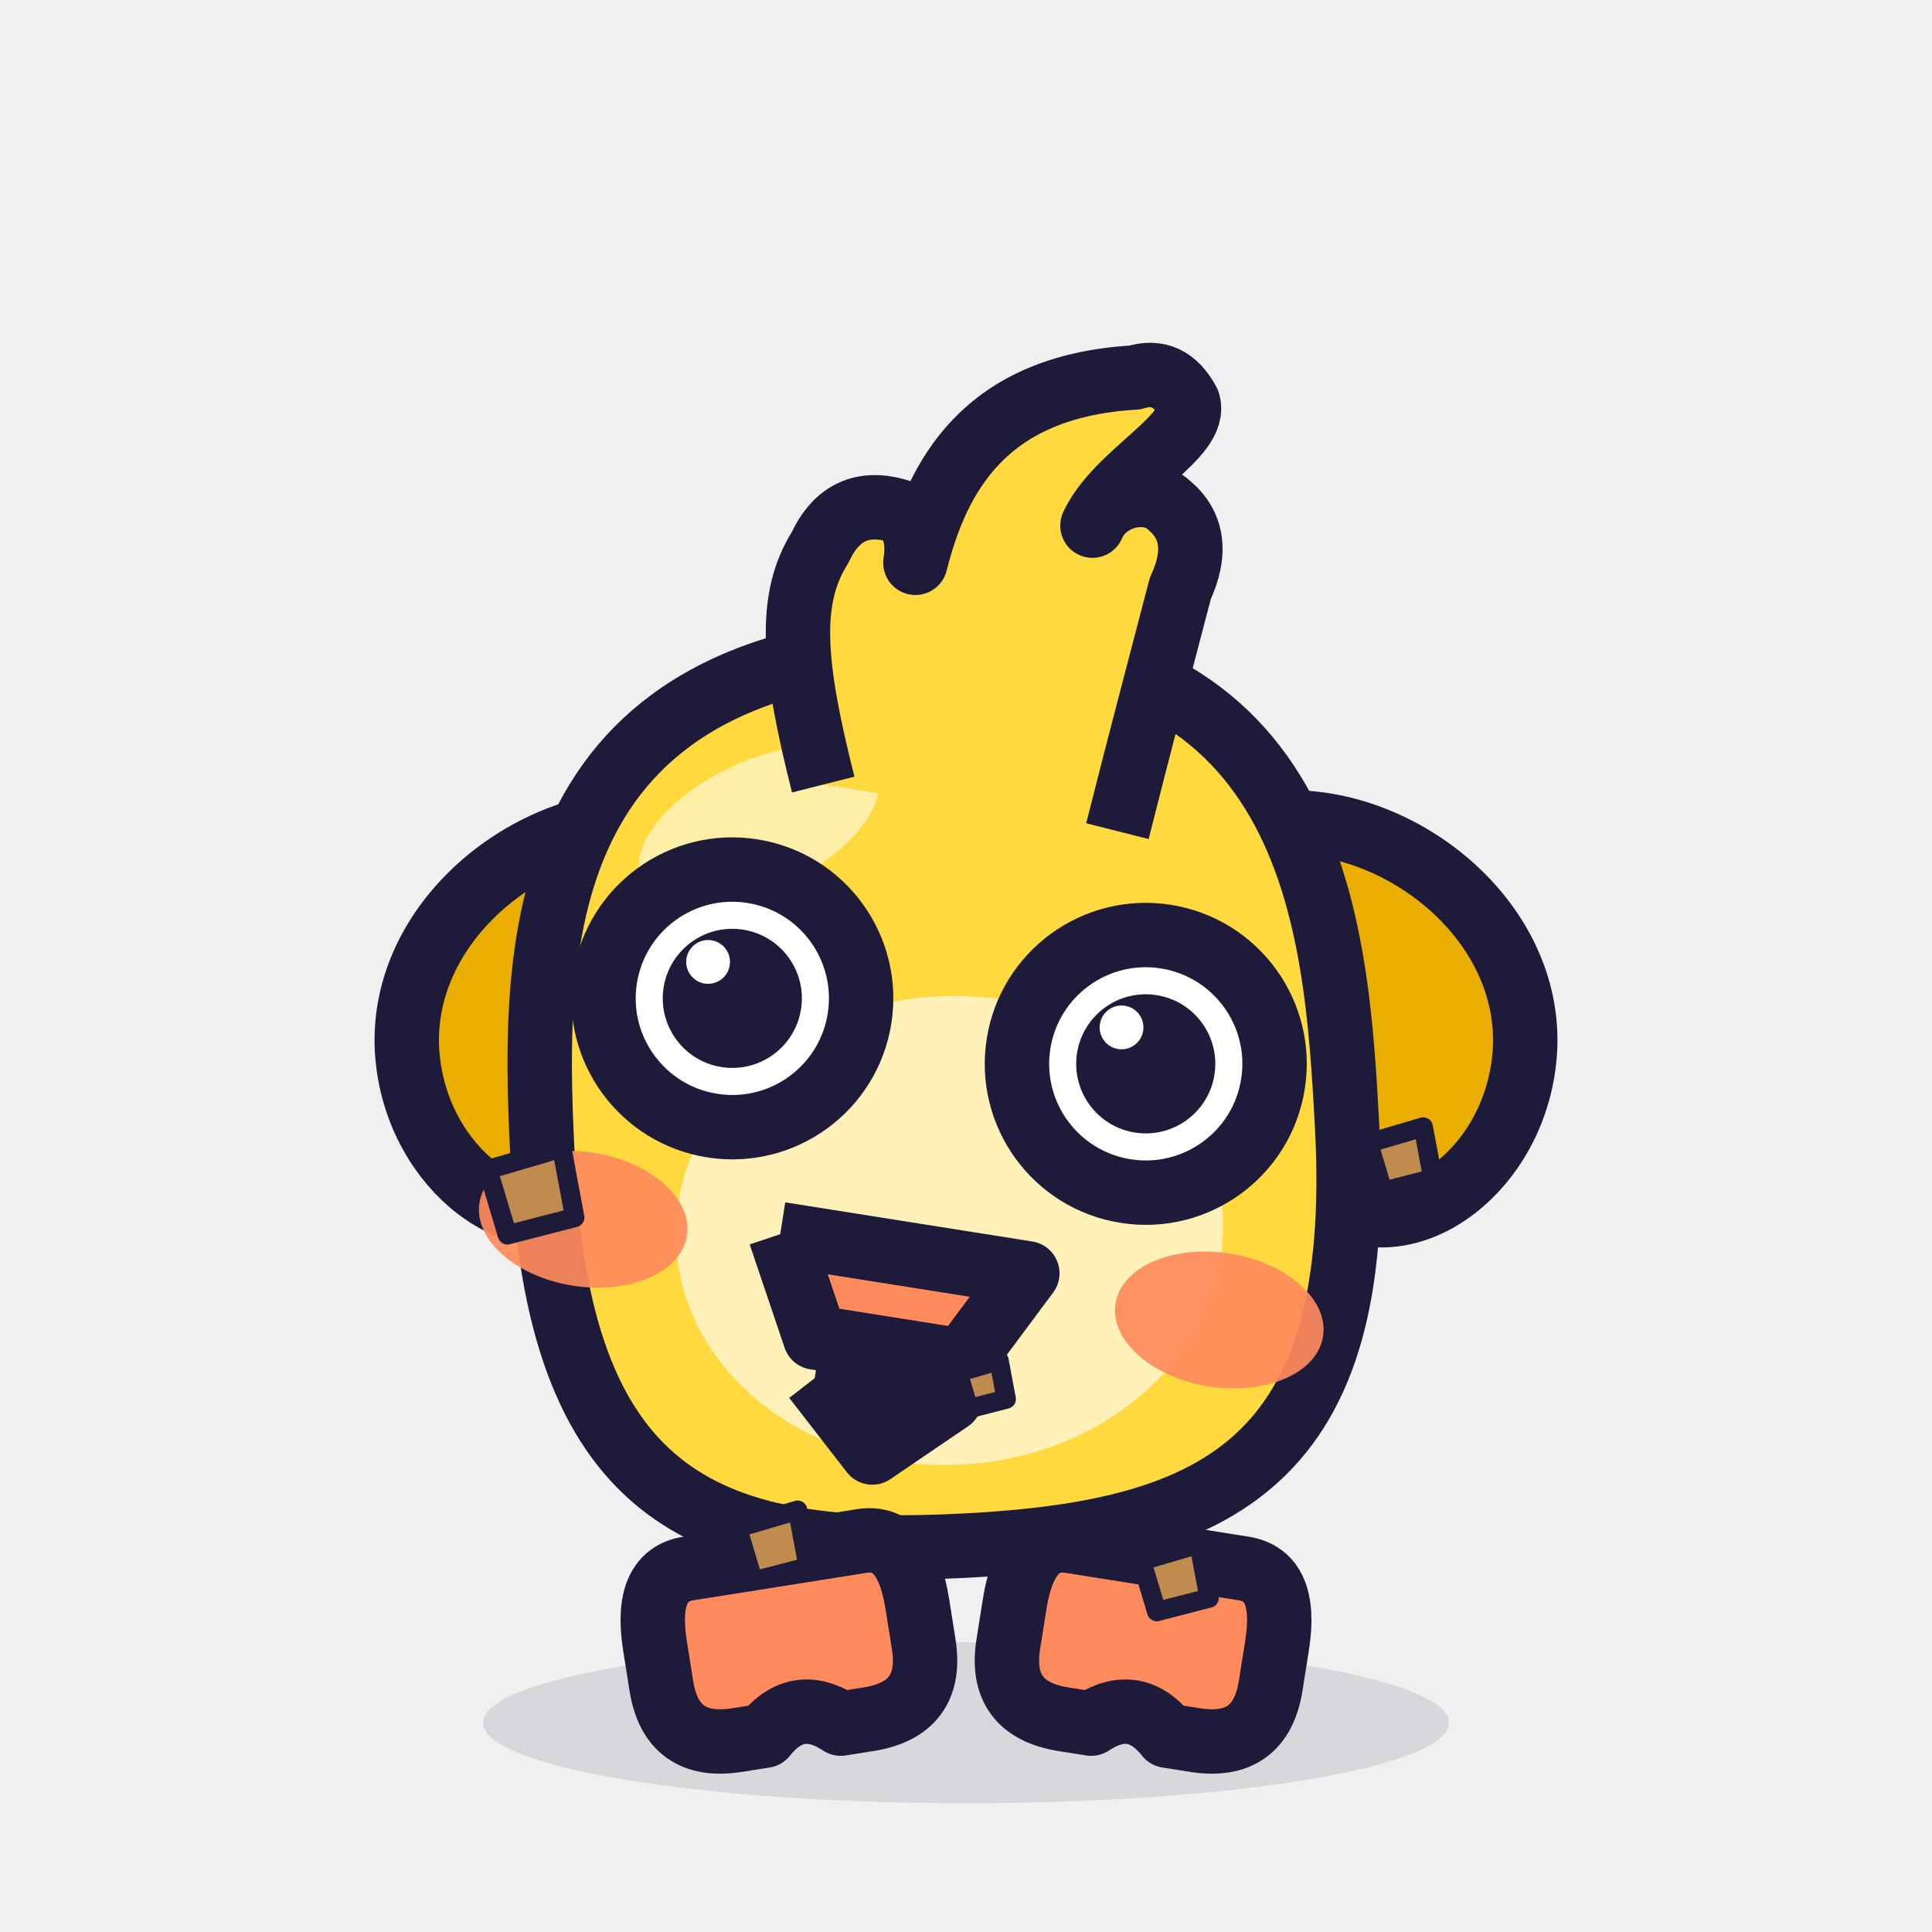
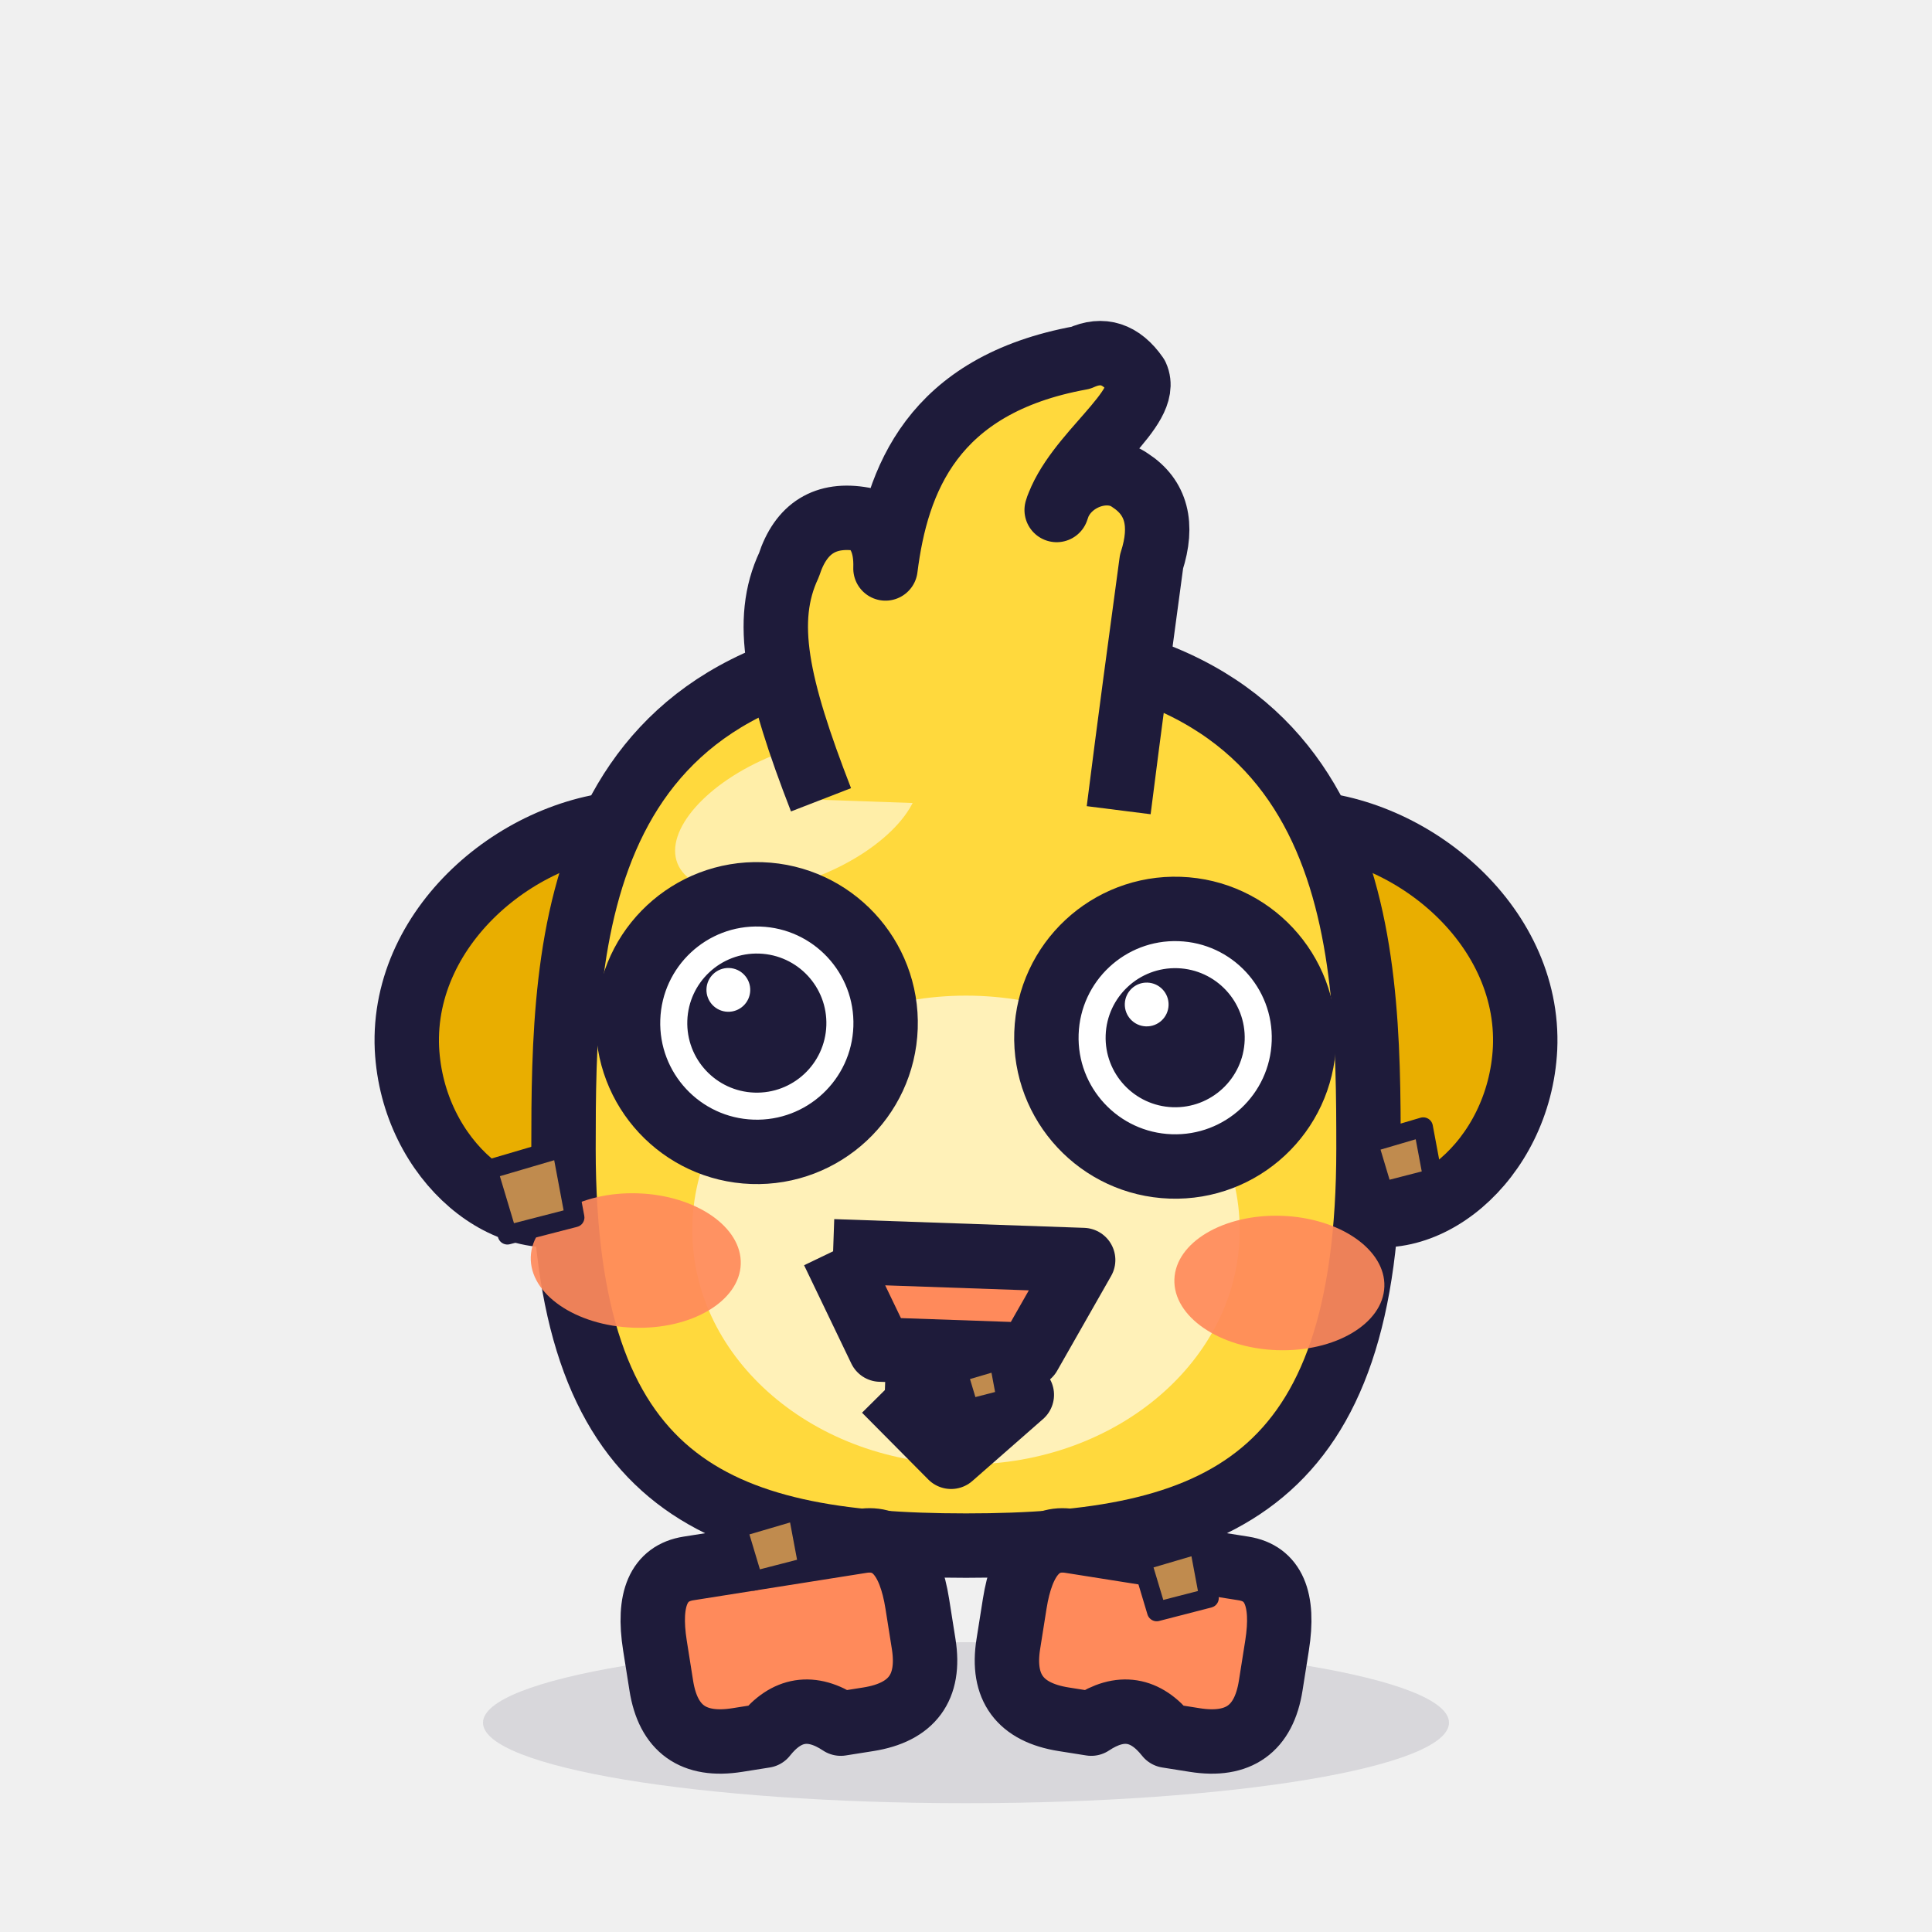
<svg xmlns="http://www.w3.org/2000/svg" viewBox="0 0 240 240" width="240" height="240" role="img" aria-label="Pip v2 B Bolt · fledgling · eating 4">
  <g id="shadow">
    <ellipse cx="120" cy="214" rx="60" ry="10" fill="#1E1B3A" opacity="0.12" />
  </g>
  <g id="tail" opacity="0" />
  <g id="wing_l" fill="#E9AE00" stroke="#1E1B3A" stroke-width="8" stroke-linejoin="round">
    <path d="M 9.1 -26 C -5.25 -26 -20.65 -13.52 -19.95 2.08 C -19.25 16.12 -7 26 2.45 21.84 C 9.8 17.68 10.85 -7.8 9.1 -26 Z" transform="translate(70.5 128.16)" />
  </g>
  <g id="wing_r" fill="#E9AE00" stroke="#1E1B3A" stroke-width="8" stroke-linejoin="round">
    <path d="M 9.1 -26 C -5.25 -26 -20.65 -13.52 -19.95 2.08 C -19.25 16.12 -7 26 2.45 21.84 C 9.8 17.68 10.85 -7.8 9.1 -26 Z" transform="translate(169.5 128.16)translate(0 -18.2)scale(-1 1)translate(0 18.2)" />
  </g>
-   <g id="body" transform="translate(120 192)rotate(-3)translate(-120 -192)">
+   <g id="body">
    <path d="M 120 80 C 169.5 80 170 116.96 170 142.72 C 170 184.16 151.5 192 120 192 C 88.5 192 70 184.16 70 142.72 C 70 116.96 70.5 80 120 80 Z" fill="#FFD93D" stroke="#1E1B3A" stroke-width="8" />
  </g>
-   <g id="belly" transform="translate(120 192)rotate(-3)translate(-120 -192)">
+   <g id="belly">
    <ellipse cx="120" cy="152.8" rx="34" ry="29.12" fill="#FFF1B8" />
  </g>
-   <g id="highlight" transform="translate(120 192)rotate(-3)translate(-120 -192)">
+   <g id="highlight">
    <ellipse cx="99" cy="101.28" rx="16" ry="8" fill="#FFFFFF" opacity="0.55" transform="rotate(-22 99 101.28)" />
  </g>
  <g id="shell_bottom" opacity="0" />
  <g id="feet" fill="#FF8A5B" stroke="#1E1B3A" stroke-width="8" stroke-linejoin="round">
    <g id="foot_l">
      <path d="M -10.89 -11 Q -16.5 -11 -16.5 -2.2 L -16.5 2.86 Q -16.5 11 -8.25 11 L -4.78 11 Q 0 6.6 4.78 11 L 8.25 11 Q 16.5 11 16.5 2.86 L 16.5 -2.2 Q 16.5 -11 10.89 -11 Z" transform="translate(98 204)translate(0 0)rotate(-9)scale(-1 1)translate(0 0)" />
    </g>
    <g id="foot_r">
      <path d="M -10.89 -11 Q -16.5 -11 -16.5 -2.2 L -16.5 2.86 Q -16.5 11 -8.25 11 L -4.78 11 Q 0 6.6 4.78 11 L 8.25 11 Q 16.5 11 16.5 2.86 L 16.5 -2.2 Q 16.5 -11 10.89 -11 Z" transform="translate(142 204)translate(0 0)rotate(9)translate(0 0)" />
    </g>
  </g>
-   <g transform="translate(120 192)rotate(-3)translate(-120 -192)">
-     <g transform="translate(120 128)rotate(12)translate(-120 -128)">
+   <g>
+     <g transform="translate(120 128)rotate(2)translate(-120 -128)">
      <g id="head_tuft">
        <path d="M -19 10 C -25 -4 -27 -12 -24 -19 Q -22 -26 -15 -25 C -13 -24 -12 -22 -12 -19 C -11 -30 -7 -42 11.33 -46 Q 15.33 -48 18.33 -44 C 20.33 -40 11 -34 9 -27 C 10 -31 15 -33 18 -31 Q 23 -28 21 -21 C 20 -11 19 -1 18 10" transform="translate(120 90)" fill="#FFD93D" stroke="#1E1B3A" stroke-width="8" stroke-linejoin="round" />
      </g>
    </g>
  </g>
-   <g transform="translate(120 192)rotate(-3)translate(-120 -192)">
-     <g transform="translate(120 128)rotate(12)translate(-120 -128)">
+   <g>
+     <g transform="translate(120 128)rotate(2)translate(-120 -128)">
      <g id="head" transform="translate(0 6)">
        <g id="cheek_l">
          <ellipse cx="80" cy="152" rx="13.05" ry="8.35" fill="#FF8A5B" opacity="0.92" />
        </g>
        <g id="cheek_r">
          <ellipse cx="160" cy="152" rx="13.05" ry="8.35" fill="#FF8A5B" opacity="0.92" />
        </g>
        <g id="brow_l" fill="none" stroke="#1E1B3A" stroke-width="6.5" stroke-linecap="round" />
        <g id="brow_r" fill="none" stroke="#1E1B3A" stroke-width="6.5" stroke-linecap="round" />
        <g id="eye_l" data-eye="l" transform="translate(94 122)">
          <g id="open" opacity="1">
            <circle cx="0" cy="0" r="16" fill="#FFFFFF" stroke="#1E1B3A" stroke-width="8" />
            <circle cx="0" cy="0" r="8.64" fill="#1E1B3A" />
            <circle cx="-3.68" cy="-4" r="2.72" fill="#FFFFFF" />
          </g>
          <g id="closed" opacity="0">
            <path d="M -13.12 1.92 Q 0 -13.44 13.12 1.92" fill="none" stroke="#1E1B3A" stroke-width="8" stroke-linecap="round" />
          </g>
          <g id="happy" opacity="0">
            <path d="M -13.12 6.72 Q 0 -29.12 13.12 6.72" fill="none" stroke="#1E1B3A" stroke-width="9" stroke-linecap="round" />
          </g>
          <g id="sleepy" opacity="0">
            <path d="M -13.12 -1.28 Q 0 17.92 13.12 -1.28" fill="none" stroke="#1E1B3A" stroke-width="8" stroke-linecap="round" />
          </g>
          <g id="surprised" opacity="0">
            <circle cx="0" cy="0" r="18.56" fill="#FFFFFF" stroke="#1E1B3A" stroke-width="8" />
            <circle cx="0" cy="0" r="5.7" fill="#1E1B3A" />
            <circle cx="-3.68" cy="-4" r="3.36" fill="#FFFFFF" />
          </g>
          <g id="wink" opacity="0">
            <path d="M -13.12 6.72 Q 0 -29.12 13.12 6.72" fill="none" stroke="#1E1B3A" stroke-width="9" stroke-linecap="round" />
          </g>
        </g>
        <g id="eye_r" data-eye="r" transform="translate(146 122)">
          <g id="open" opacity="1">
            <circle cx="0" cy="0" r="16" fill="#FFFFFF" stroke="#1E1B3A" stroke-width="8" />
            <circle cx="0" cy="0" r="8.64" fill="#1E1B3A" />
            <circle cx="-3.68" cy="-4" r="2.72" fill="#FFFFFF" />
          </g>
          <g id="closed" opacity="0">
            <path d="M -13.12 1.92 Q 0 -13.44 13.12 1.92" fill="none" stroke="#1E1B3A" stroke-width="8" stroke-linecap="round" />
          </g>
          <g id="happy" opacity="0">
            <path d="M -13.12 6.72 Q 0 -29.12 13.12 6.72" fill="none" stroke="#1E1B3A" stroke-width="9" stroke-linecap="round" />
          </g>
          <g id="sleepy" opacity="0">
            <path d="M -13.12 -1.28 Q 0 17.92 13.12 -1.28" fill="none" stroke="#1E1B3A" stroke-width="8" stroke-linecap="round" />
          </g>
          <g id="surprised" opacity="0">
            <circle cx="0" cy="0" r="18.56" fill="#FFFFFF" stroke="#1E1B3A" stroke-width="8" />
            <circle cx="0" cy="0" r="5.7" fill="#1E1B3A" />
            <circle cx="-3.68" cy="-4" r="3.36" fill="#FFFFFF" />
          </g>
          <g id="wink" opacity="0">
            <path d="M -13.12 6.72 Q 0 -29.12 13.12 6.72" fill="none" stroke="#1E1B3A" stroke-width="9" stroke-linecap="round" />
          </g>
        </g>
        <g id="beak_top">
          <path d="M -15.54 -5 L 15.54 -5 L 9.25 7 L -9.25 7 L -15.54 -5" transform="translate(120 155)" fill="#FF8A5B" stroke="#1E1B3A" stroke-width="8" stroke-linejoin="round" />
        </g>
        <g id="beak_bottom">
          <path d="M -8.51 12 L 8.51 12 L 0 20 L -8.51 12" transform="translate(120 155)" fill="#FF8A5B" stroke="#1E1B3A" stroke-width="8" stroke-linejoin="round" />
        </g>
      </g>
    </g>
  </g>
  <g id="shell_top" opacity="0" />
  <g id="accessory_head" />
  <g id="accessory_neck" />
  <g id="accessory_face" />
  <g id="fx">
    <g id="fx_crumb_0" transform="translate(66 148)">
      <path d="M -5.4 -2.7 L 3.78 -5.4 L 5.4 3.24 L -2.97 5.4 L -5.4 -2.7" fill="#C08B4E" stroke="#1E1B3A" stroke-width="2.4" stroke-linejoin="round" />
    </g>
    <g id="fx_crumb_1" transform="translate(174 144)">
      <path d="M -4 -2 L 2.8 -4 L 4 2.4 L -2.2 4 L -4 -2" fill="#C08B4E" stroke="#1E1B3A" stroke-width="2.4" stroke-linejoin="round" />
    </g>
    <g id="fx_crumb_2" transform="translate(96 192)">
      <path d="M -4.4 -2.2 L 3.08 -4.4 L 4.4 2.64 L -2.42 4.4 L -4.4 -2.2" fill="#C08B4E" stroke="#1E1B3A" stroke-width="2.4" stroke-linejoin="round" />
    </g>
    <g id="fx_crumb_3" transform="translate(146 196)">
      <path d="M -4.2 -2.1 L 2.94 -4.2 L 4.2 2.52 L -2.31 4.2 L -4.2 -2.1" fill="#C08B4E" stroke="#1E1B3A" stroke-width="2.4" stroke-linejoin="round" />
    </g>
    <g id="fx_crumb_4" transform="translate(122 172)">
      <path d="M -3 -1.5 L 2.1 -3 L 3 1.8 L -1.65 3 L -3 -1.5" fill="#C08B4E" stroke="#1E1B3A" stroke-width="2.4" stroke-linejoin="round" />
    </g>
  </g>
</svg>
